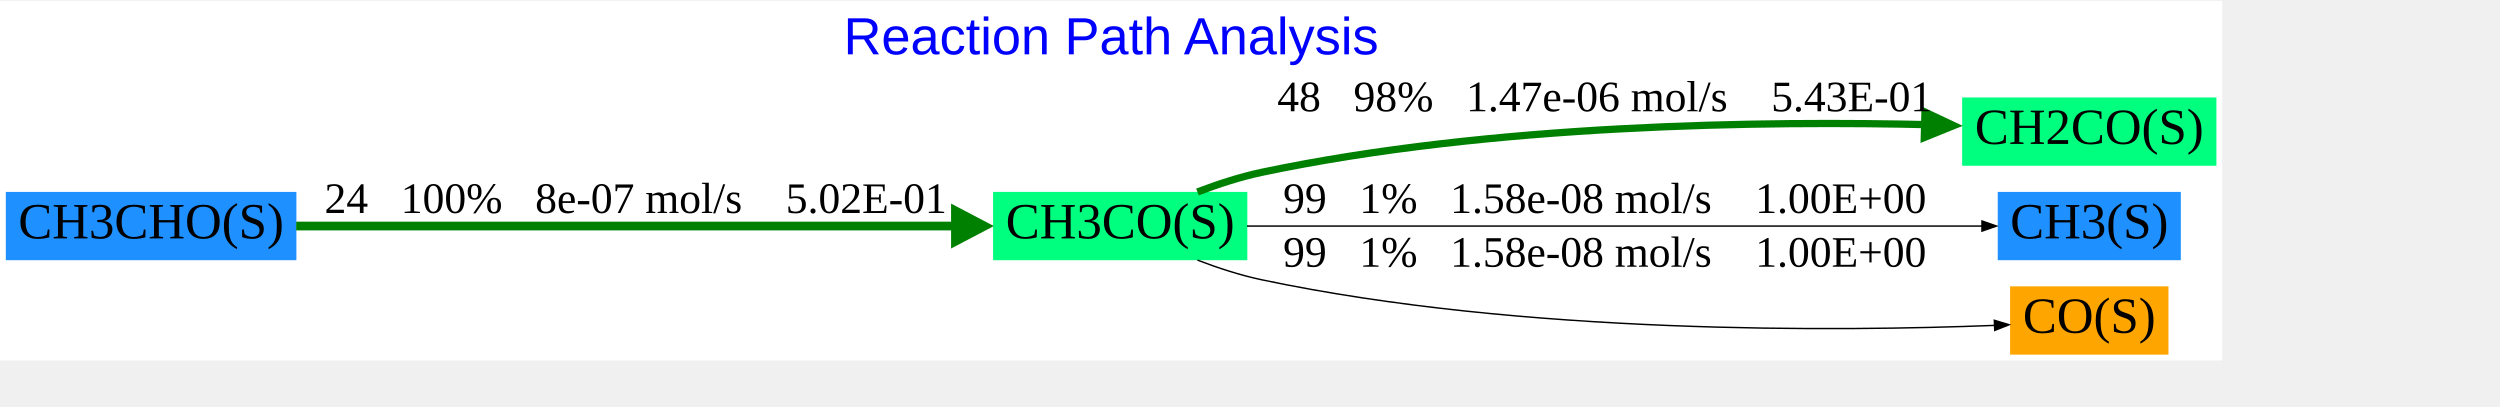
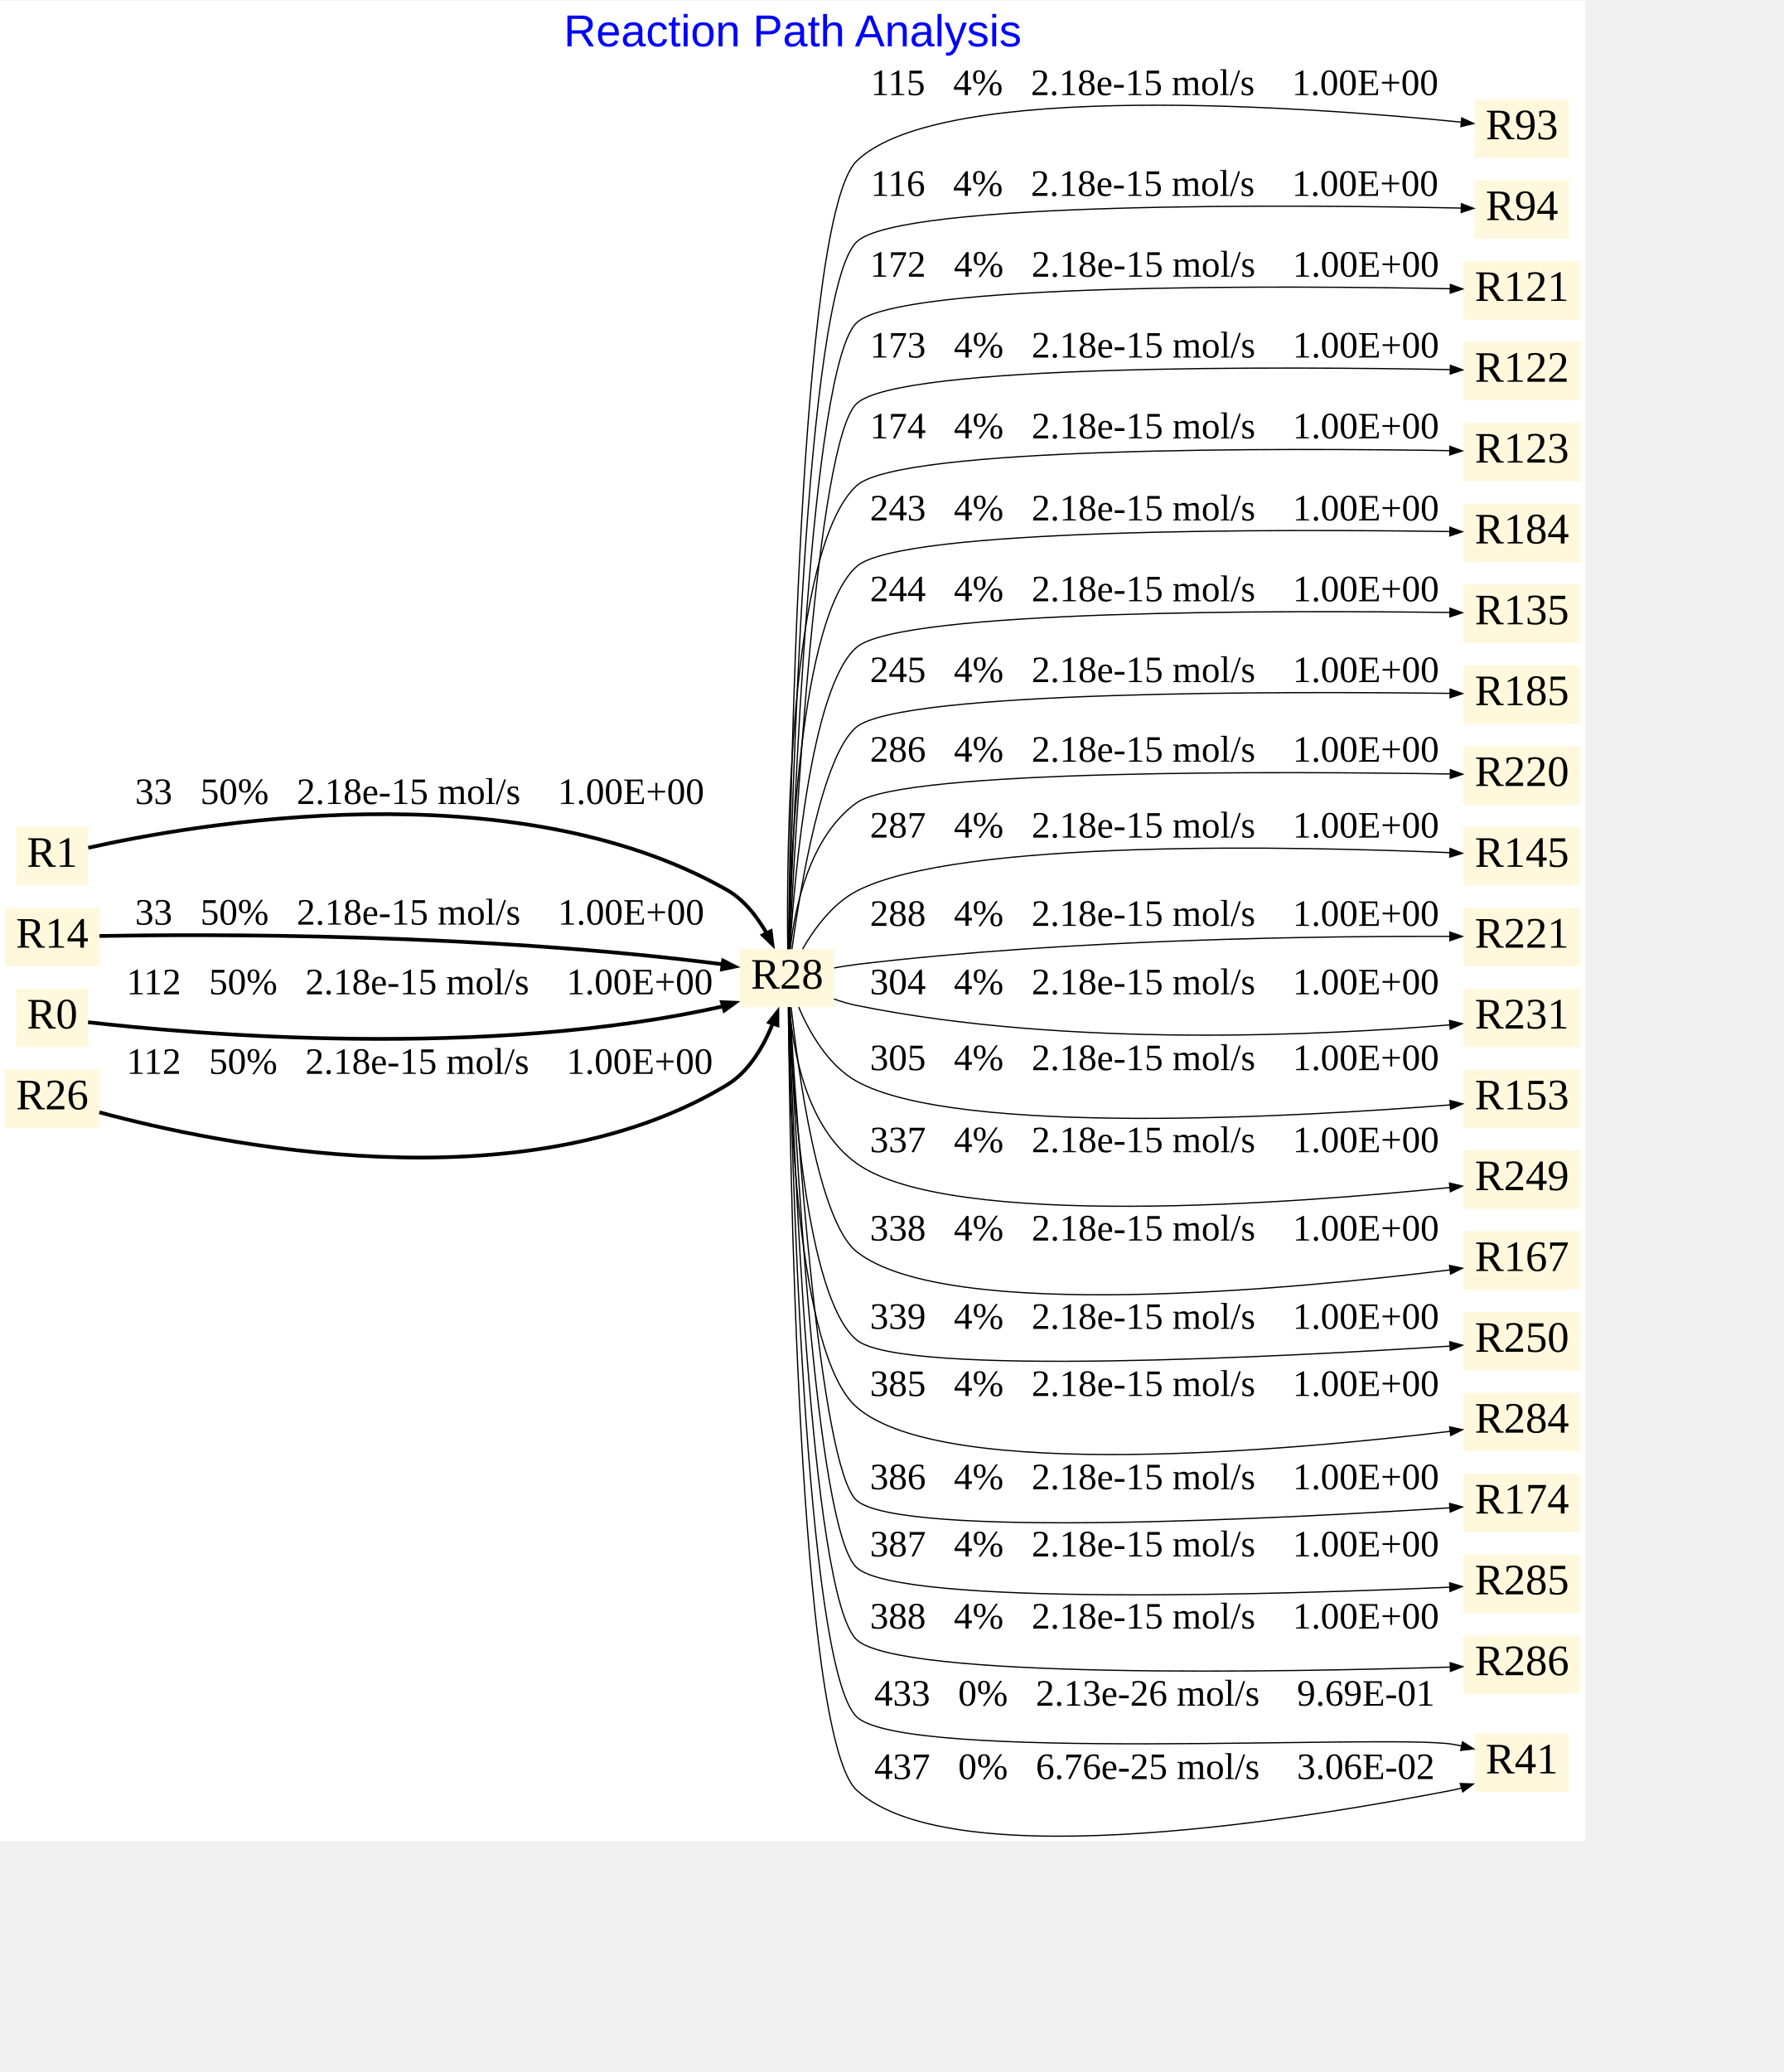
- <svg xmlns="http://www.w3.org/2000/svg" xmlns:xlink="http://www.w3.org/1999/xlink" width="640pt" height="104pt" viewBox="0.00 0.00 720.00 116.51">
-   <g id="graph0" class="graph" transform="scale(0.418437 0.418437) rotate(0) translate(4 243.5)">
-     <polygon fill="white" stroke="none" points="-4,4 -4,-243.5 1525.5,-243.5 1525.5,4 -4,4" />
-     <text text-anchor="middle" x="760.75" y="-206.7" font-family="Arial" font-size="36.00" fill="blue">Reaction Path Analysis</text>
+ <svg xmlns="http://www.w3.org/2000/svg" xmlns:xlink="http://www.w3.org/1999/xlink" width="551pt" height="640pt" viewBox="0.00 0.00 620.23 720.00">
+   <g id="graph0" class="graph" transform="scale(0.432407 0.432407) rotate(0) translate(4 1476.09)">
+     <polygon fill="white" stroke="none" points="-4,4 -4,-1476.09 1271,-1476.09 1271,4 -4,4" />
+     <text text-anchor="middle" x="633.5" y="-1439.29" font-family="Arial" font-size="36.00" fill="blue">Reaction Path Analysis</text>
    <g id="node1" class="node">
      <g id="a_node1">
-         <a xlink:href="28.svg" xlink:title="CH3CO(S)">
-           <polygon fill="springgreen" stroke="none" points="854.5,-112 679.5,-112 679.5,-65 854.5,-65 854.5,-112" />
-           <text text-anchor="middle" x="767" y="-80" font-family="Times New Roman,serif" font-size="35.00">CH3CO(S)</text>
-         </a>
-       </g>
+         <a xlink:href="28.svg" xlink:title="R28">
+           <polygon fill="cornsilk" stroke="none" points="667,-713.59 591,-713.59 591,-666.59 667,-666.59 667,-713.59" />
+           <text text-anchor="middle" x="629" y="-681.59" font-family="Times New Roman,serif" font-size="35.00">R28</text>
+         </a>
+       </g>
+     </g>
+     <g id="node6" class="node">
+       <g id="a_node6">
+         <a xlink:href="93.svg" xlink:title="R93">
+           <polygon fill="cornsilk" stroke="none" points="1258,-1396.59 1182,-1396.59 1182,-1349.59 1258,-1349.59 1258,-1396.59" />
+           <text text-anchor="middle" x="1220" y="-1364.59" font-family="Times New Roman,serif" font-size="35.00">R93</text>
+         </a>
+       </g>
+     </g>
+     <g id="edge5" class="edge">
+       <path fill="none" stroke="black" d="M630.18,-713.56C631.25,-825.58 638.53,-1302.21 685,-1347.09 753.32,-1413.06 1053.66,-1390.17 1171.41,-1378.33" />
+       <polygon fill="black" stroke="black" points="1171.63,-1381.73 1181.22,-1377.23 1170.91,-1374.76 1171.63,-1381.73" />
+       <text text-anchor="middle" x="924.5" y="-1400.09" font-family="Times New Roman,serif" font-size="30.00">   115   4%   2.18e-15 mol/s    1.00E+00</text>
+     </g>
+     <g id="node7" class="node">
+       <g id="a_node7">
+         <a xlink:href="94.svg" xlink:title="R94">
+           <polygon fill="cornsilk" stroke="none" points="1258,-1331.59 1182,-1331.59 1182,-1284.59 1258,-1284.59 1258,-1331.59" />
+           <text text-anchor="middle" x="1220" y="-1299.59" font-family="Times New Roman,serif" font-size="35.00">R94</text>
+         </a>
+       </g>
+     </g>
+     <g id="edge6" class="edge">
+       <path fill="none" stroke="black" d="M630.4,-713.3C632.43,-817.9 643.19,-1242.08 685,-1282.09 719.7,-1315.3 1047.43,-1311.8 1171.62,-1309.24" />
+       <polygon fill="black" stroke="black" points="1171.37,-1312.73 1181.29,-1309.02 1171.22,-1305.73 1171.37,-1312.73" />
+       <text text-anchor="middle" x="924.5" y="-1319.09" font-family="Times New Roman,serif" font-size="30.00">   116   4%   2.18e-15 mol/s    1.00E+00</text>
+     </g>
+     <g id="node8" class="node">
+       <g id="a_node8">
+         <a xlink:href="121.svg" xlink:title="R121">
+           <polygon fill="cornsilk" stroke="none" points="1267,-1266.59 1173,-1266.59 1173,-1219.59 1267,-1219.59 1267,-1266.59" />
+           <text text-anchor="middle" x="1220" y="-1234.59" font-family="Times New Roman,serif" font-size="35.00">R121</text>
+         </a>
+       </g>
+     </g>
+     <g id="edge7" class="edge">
+       <path fill="none" stroke="black" d="M630.68,-713.32C633.76,-810.62 647.87,-1181.96 685,-1217.09 719.07,-1249.32 1032.18,-1246.86 1162.5,-1244.4" />
+       <polygon fill="black" stroke="black" points="1162.49,-1247.88 1172.42,-1244.19 1162.35,-1240.88 1162.49,-1247.88" />
+       <text text-anchor="middle" x="924.5" y="-1254.09" font-family="Times New Roman,serif" font-size="30.00">   172   4%   2.18e-15 mol/s    1.00E+00</text>
+     </g>
+     <g id="node9" class="node">
+       <g id="a_node9">
+         <a xlink:href="122.svg" xlink:title="R122">
+           <polygon fill="cornsilk" stroke="none" points="1267,-1201.59 1173,-1201.59 1173,-1154.59 1267,-1154.59 1267,-1201.59" />
+           <text text-anchor="middle" x="1220" y="-1169.59" font-family="Times New Roman,serif" font-size="35.00">R122</text>
+         </a>
+       </g>
+     </g>
+     <g id="edge8" class="edge">
+       <path fill="none" stroke="black" d="M631.04,-713.43C635.28,-803.09 652.55,-1121.82 685,-1152.09 719.3,-1184.07 1032.28,-1181.76 1162.53,-1179.37" />
+       <polygon fill="black" stroke="black" points="1162.51,-1182.85 1172.44,-1179.16 1162.38,-1175.85 1162.51,-1182.85" />
+       <text text-anchor="middle" x="924.5" y="-1189.09" font-family="Times New Roman,serif" font-size="30.00">   173   4%   2.18e-15 mol/s    1.00E+00</text>
+     </g>
+     <g id="node10" class="node">
+       <g id="a_node10">
+         <a xlink:href="123.svg" xlink:title="R123">
+           <polygon fill="cornsilk" stroke="none" points="1267,-1136.59 1173,-1136.59 1173,-1089.59 1267,-1089.59 1267,-1136.59" />
+           <text text-anchor="middle" x="1220" y="-1104.59" font-family="Times New Roman,serif" font-size="35.00">R123</text>
+         </a>
+       </g>
+     </g>
+     <g id="edge9" class="edge">
+       <path fill="none" stroke="black" d="M629.55,-713.43C628.58,-790.63 629.98,-1035.68 685,-1086.09 719.54,-1117.73 1031.65,-1116.26 1162.1,-1114.22" />
+       <polygon fill="black" stroke="black" points="1162.09,-1117.71 1172.03,-1114.04 1161.97,-1110.71 1162.09,-1117.71" />
+       <text text-anchor="middle" x="924.5" y="-1124.09" font-family="Times New Roman,serif" font-size="30.00">   174   4%   2.18e-15 mol/s    1.00E+00</text>
+     </g>
+     <g id="node11" class="node">
+       <g id="a_node11">
+         <a xlink:href="184.svg" xlink:title="R184">
+           <polygon fill="cornsilk" stroke="none" points="1267,-1071.59 1173,-1071.59 1173,-1024.59 1267,-1024.59 1267,-1071.59" />
+           <text text-anchor="middle" x="1220" y="-1039.59" font-family="Times New Roman,serif" font-size="35.00">R184</text>
+         </a>
+       </g>
+     </g>
+     <g id="edge10" class="edge">
+       <path fill="none" stroke="black" d="M630.25,-713.38C631.51,-781.85 639.14,-980.18 685,-1021.09 719.96,-1052.27 1031.83,-1051.06 1162.15,-1049.16" />
+       <polygon fill="black" stroke="black" points="1162.13,-1052.64 1172.08,-1048.99 1162.02,-1045.65 1162.13,-1052.64" />
+       <text text-anchor="middle" x="924.5" y="-1058.09" font-family="Times New Roman,serif" font-size="30.00">   243   4%   2.18e-15 mol/s    1.00E+00</text>
+     </g>
+     <g id="node12" class="node">
+       <g id="a_node12">
+         <a xlink:href="135.svg" xlink:title="R135">
+           <polygon fill="cornsilk" stroke="none" points="1267,-1006.59 1173,-1006.59 1173,-959.59 1267,-959.59 1267,-1006.59" />
+           <text text-anchor="middle" x="1220" y="-974.59" font-family="Times New Roman,serif" font-size="35.00">R135</text>
+         </a>
+       </g>
+     </g>
+     <g id="edge11" class="edge">
+       <path fill="none" stroke="black" d="M631.28,-713.38C635.05,-772.24 648.21,-924.55 685,-956.09 720.57,-986.58 1032.08,-985.77 1162.24,-984.07" />
+       <polygon fill="black" stroke="black" points="1162.19,-987.55 1172.14,-983.92 1162.1,-980.55 1162.19,-987.55" />
+       <text text-anchor="middle" x="924.5" y="-993.09" font-family="Times New Roman,serif" font-size="30.00">   244   4%   2.18e-15 mol/s    1.00E+00</text>
+     </g>
+     <g id="node13" class="node">
+       <g id="a_node13">
+         <a xlink:href="185.svg" xlink:title="R185">
+           <polygon fill="cornsilk" stroke="none" points="1267,-941.59 1173,-941.59 1173,-894.59 1267,-894.59 1267,-941.59" />
+           <text text-anchor="middle" x="1220" y="-909.59" font-family="Times New Roman,serif" font-size="35.00">R185</text>
+         </a>
+       </g>
+     </g>
+     <g id="edge12" class="edge">
+       <path fill="none" stroke="black" d="M632.92,-713.39C639.48,-761.59 657.02,-869.61 685,-892.09 721.52,-921.43 1032.48,-920.66 1162.36,-919.03" />
+       <polygon fill="black" stroke="black" points="1162.29,-922.52 1172.25,-918.88 1162.2,-915.52 1162.29,-922.52" />
+       <text text-anchor="middle" x="924.5" y="-928.09" font-family="Times New Roman,serif" font-size="30.00">   245   4%   2.18e-15 mol/s    1.00E+00</text>
+     </g>
+     <g id="node14" class="node">
+       <g id="a_node14">
+         <a xlink:href="220.svg" xlink:title="R220">
+           <polygon fill="cornsilk" stroke="none" points="1267,-876.59 1173,-876.59 1173,-829.59 1267,-829.59 1267,-876.59" />
+           <text text-anchor="middle" x="1220" y="-844.59" font-family="Times New Roman,serif" font-size="35.00">R220</text>
+         </a>
+       </g>
+     </g>
+     <g id="edge13" class="edge">
+       <path fill="none" stroke="black" d="M631.57,-713.54C635.15,-746.04 646.83,-803.84 685,-831.09 723.11,-858.3 1033.16,-856.27 1162.58,-854.2" />
+       <polygon fill="black" stroke="black" points="1162.48,-857.69 1172.42,-854.02 1162.36,-850.69 1162.48,-857.69" />
+       <text text-anchor="middle" x="924.5" y="-864.09" font-family="Times New Roman,serif" font-size="30.00">   286   4%   2.18e-15 mol/s    1.00E+00</text>
+     </g>
+     <g id="node15" class="node">
+       <g id="a_node15">
+         <a xlink:href="145.svg" xlink:title="R145">
+           <polygon fill="cornsilk" stroke="none" points="1267,-811.59 1173,-811.59 1173,-764.59 1267,-764.59 1267,-811.59" />
+           <text text-anchor="middle" x="1220" y="-779.59" font-family="Times New Roman,serif" font-size="35.00">R145</text>
+         </a>
+       </g>
+     </g>
+     <g id="edge14" class="edge">
+       <path fill="none" stroke="black" d="M641.42,-713.36C650.73,-729.55 665.52,-749.98 685,-760.09 766.71,-802.48 1042.27,-796 1162.31,-790.92" />
+       <polygon fill="black" stroke="black" points="1162.25,-794.38 1172.09,-790.45 1161.95,-787.39 1162.25,-794.38" />
+       <text text-anchor="middle" x="924.5" y="-803.09" font-family="Times New Roman,serif" font-size="30.00">   287   4%   2.18e-15 mol/s    1.00E+00</text>
+     </g>
+     <g id="node16" class="node">
+       <g id="a_node16">
+         <a xlink:href="221.svg" xlink:title="R221">
+           <polygon fill="cornsilk" stroke="none" points="1267,-746.59 1173,-746.59 1173,-699.59 1267,-699.59 1267,-746.59" />
+           <text text-anchor="middle" x="1220" y="-714.59" font-family="Times New Roman,serif" font-size="35.00">R221</text>
+         </a>
+       </g>
+     </g>
+     <g id="edge15" class="edge">
+       <path fill="none" stroke="black" d="M666.85,-698.28C672.89,-699.39 679.1,-700.38 685,-701.09 857.98,-721.82 1064.48,-723.98 1162.28,-723.65" />
+       <polygon fill="black" stroke="black" points="1162.11,-727.15 1172.09,-723.6 1162.08,-720.15 1162.11,-727.15" />
+       <text text-anchor="middle" x="924.5" y="-732.09" font-family="Times New Roman,serif" font-size="30.00">   288   4%   2.18e-15 mol/s    1.00E+00</text>
+     </g>
+     <g id="node17" class="node">
+       <g id="a_node17">
+         <a xlink:href="231.svg" xlink:title="R231">
+           <polygon fill="cornsilk" stroke="none" points="1267,-681.59 1173,-681.59 1173,-634.59 1267,-634.59 1267,-681.59" />
+           <text text-anchor="middle" x="1220" y="-649.59" font-family="Times New Roman,serif" font-size="35.00">R231</text>
+         </a>
+       </g>
+     </g>
+     <g id="edge16" class="edge">
+       <path fill="none" stroke="black" d="M666.72,-673.3C672.72,-671.17 678.95,-669.31 685,-668.09 855.86,-633.52 1063.77,-644.33 1162.16,-652.51" />
+       <polygon fill="black" stroke="black" points="1161.77,-656.08 1172.04,-653.44 1162.37,-649.1 1161.77,-656.08" />
+       <text text-anchor="middle" x="924.5" y="-677.09" font-family="Times New Roman,serif" font-size="30.00">   304   4%   2.18e-15 mol/s    1.00E+00</text>
+     </g>
+     <g id="node18" class="node">
+       <g id="a_node18">
+         <a xlink:href="153.svg" xlink:title="R153">
+           <polygon fill="cornsilk" stroke="none" points="1267,-616.59 1173,-616.59 1173,-569.59 1267,-569.59 1267,-616.59" />
+           <text text-anchor="middle" x="1220" y="-584.59" font-family="Times New Roman,serif" font-size="35.00">R153</text>
+         </a>
+       </g>
+     </g>
+     <g id="edge17" class="edge">
+       <path fill="none" stroke="black" d="M638.31,-666.82C646.74,-647.05 661.86,-619.9 685,-607.09 765.54,-562.47 1042.37,-578.64 1162.56,-588.15" />
+       <polygon fill="black" stroke="black" points="1162.1,-591.7 1172.35,-589.01 1162.66,-584.72 1162.1,-591.7" />
+       <text text-anchor="middle" x="924.5" y="-616.09" font-family="Times New Roman,serif" font-size="30.00">   305   4%   2.18e-15 mol/s    1.00E+00</text>
+     </g>
+     <g id="node19" class="node">
+       <g id="a_node19">
+         <a xlink:href="249.svg" xlink:title="R249">
+           <polygon fill="cornsilk" stroke="none" points="1267,-551.59 1173,-551.59 1173,-504.59 1267,-504.59 1267,-551.59" />
+           <text text-anchor="middle" x="1220" y="-519.59" font-family="Times New Roman,serif" font-size="35.00">R249</text>
+         </a>
+       </g>
+     </g>
+     <g id="edge18" class="edge">
+       <path fill="none" stroke="black" d="M630.94,-666.69C633.72,-632.58 644.4,-570.12 685,-541.09 759.98,-487.47 1040.52,-509.29 1162.15,-521.71" />
+       <polygon fill="black" stroke="black" points="1161.76,-525.3 1172.07,-522.85 1162.49,-518.33 1161.76,-525.3" />
+       <text text-anchor="middle" x="924.5" y="-550.09" font-family="Times New Roman,serif" font-size="30.00">   337   4%   2.18e-15 mol/s    1.00E+00</text>
+     </g>
+     <g id="node20" class="node">
+       <g id="a_node20">
+         <a xlink:href="167.svg" xlink:title="R167">
+           <polygon fill="cornsilk" stroke="none" points="1267,-486.59 1173,-486.59 1173,-439.59 1267,-439.59 1267,-486.59" />
+           <text text-anchor="middle" x="1220" y="-454.59" font-family="Times New Roman,serif" font-size="35.00">R167</text>
+         </a>
+       </g>
+     </g>
+     <g id="edge19" class="edge">
+       <path fill="none" stroke="black" d="M632.31,-666.62C637.92,-615.05 654.13,-494.52 685,-470.09 757.43,-412.77 1040.56,-440.43 1162.56,-455.51" />
+       <polygon fill="black" stroke="black" points="1161.8,-459.07 1172.16,-456.84 1162.67,-452.13 1161.8,-459.07" />
+       <text text-anchor="middle" x="924.5" y="-479.09" font-family="Times New Roman,serif" font-size="30.00">   338   4%   2.18e-15 mol/s    1.00E+00</text>
+     </g>
+     <g id="node21" class="node">
+       <g id="a_node21">
+         <a xlink:href="250.svg" xlink:title="R250">
+           <polygon fill="cornsilk" stroke="none" points="1267,-421.59 1173,-421.59 1173,-374.59 1267,-374.59 1267,-421.59" />
+           <text text-anchor="middle" x="1220" y="-389.59" font-family="Times New Roman,serif" font-size="35.00">R250</text>
+         </a>
+       </g>
+     </g>
+     <g id="edge20" class="edge">
+       <path fill="none" stroke="black" d="M630.74,-666.84C633.26,-604 643.86,-433.25 685,-399.09 721,-369.2 1032.26,-385.83 1162.29,-394.19" />
+       <polygon fill="black" stroke="black" points="1161.98,-397.75 1172.19,-394.9 1162.44,-390.76 1161.98,-397.75" />
+       <text text-anchor="middle" x="924.5" y="-408.09" font-family="Times New Roman,serif" font-size="30.00">   339   4%   2.18e-15 mol/s    1.00E+00</text>
+     </g>
+     <g id="node22" class="node">
+       <g id="a_node22">
+         <a xlink:href="284.svg" xlink:title="R284">
+           <polygon fill="cornsilk" stroke="none" points="1267,-356.59 1173,-356.59 1173,-309.59 1267,-309.59 1267,-356.59" />
+           <text text-anchor="middle" x="1220" y="-324.59" font-family="Times New Roman,serif" font-size="35.00">R284</text>
+         </a>
+       </g>
+     </g>
+     <g id="edge21" class="edge">
+       <path fill="none" stroke="black" d="M630.02,-666.76C630.63,-596.22 636.56,-387.36 685,-345.09 754.68,-284.27 1040,-310.95 1162.59,-325.69" />
+       <polygon fill="black" stroke="black" points="1161.89,-329.25 1172.24,-326.99 1162.74,-322.3 1161.89,-329.25" />
+       <text text-anchor="middle" x="924.5" y="-354.09" font-family="Times New Roman,serif" font-size="30.00">   385   4%   2.18e-15 mol/s    1.00E+00</text>
+     </g>
+     <g id="node23" class="node">
+       <g id="a_node23">
+         <a xlink:href="174.svg" xlink:title="R174">
+           <polygon fill="cornsilk" stroke="none" points="1267,-291.59 1173,-291.59 1173,-244.59 1267,-244.59 1267,-291.59" />
+           <text text-anchor="middle" x="1220" y="-259.59" font-family="Times New Roman,serif" font-size="35.00">R174</text>
+         </a>
+       </g>
+     </g>
+     <g id="edge22" class="edge">
+       <path fill="none" stroke="black" d="M631.29,-666.82C636.19,-582.52 654.93,-296.58 685,-270.09 720.11,-239.16 1031.89,-255.76 1162.17,-264.17" />
+       <polygon fill="black" stroke="black" points="1161.89,-267.72 1172.09,-264.88 1162.34,-260.74 1161.89,-267.72" />
+       <text text-anchor="middle" x="924.5" y="-279.09" font-family="Times New Roman,serif" font-size="30.00">   386   4%   2.18e-15 mol/s    1.00E+00</text>
+     </g>
+     <g id="node24" class="node">
+       <g id="a_node24">
+         <a xlink:href="285.svg" xlink:title="R285">
+           <polygon fill="cornsilk" stroke="none" points="1267,-226.59 1173,-226.59 1173,-179.59 1267,-179.59 1267,-226.59" />
+           <text text-anchor="middle" x="1220" y="-194.59" font-family="Times New Roman,serif" font-size="35.00">R285</text>
+         </a>
+       </g>
+     </g>
+     <g id="edge23" class="edge">
+       <path fill="none" stroke="black" d="M630.95,-666.74C634.88,-575.53 651.31,-246.84 685,-216.09 719.57,-184.54 1031.66,-194.66 1162.1,-200.35" />
+       <polygon fill="black" stroke="black" points="1161.89,-203.89 1172.03,-200.84 1162.2,-196.9 1161.89,-203.89" />
+       <text text-anchor="middle" x="924.5" y="-225.09" font-family="Times New Roman,serif" font-size="30.00">   387   4%   2.18e-15 mol/s    1.00E+00</text>
+     </g>
+     <g id="node25" class="node">
+       <g id="a_node25">
+         <a xlink:href="286.svg" xlink:title="R286">
+           <polygon fill="cornsilk" stroke="none" points="1267,-161.59 1173,-161.59 1173,-114.59 1267,-114.59 1267,-161.59" />
+           <text text-anchor="middle" x="1220" y="-129.59" font-family="Times New Roman,serif" font-size="35.00">R286</text>
+         </a>
+       </g>
+     </g>
+     <g id="edge24" class="edge">
+       <path fill="none" stroke="black" d="M630.65,-666.63C633.62,-568.36 647.34,-193.35 685,-158.09 719.22,-126.05 1032.24,-132.13 1162.52,-136.11" />
+       <polygon fill="black" stroke="black" points="1162.33,-139.64 1172.43,-136.46 1162.55,-132.64 1162.33,-139.64" />
+       <text text-anchor="middle" x="924.5" y="-167.09" font-family="Times New Roman,serif" font-size="30.00">   388   4%   2.18e-15 mol/s    1.00E+00</text>
+     </g>
+     <g id="node26" class="node">
+       <g id="a_node26">
+         <a xlink:href="41.svg" xlink:title="R41">
+           <polygon fill="cornsilk" stroke="none" points="1258,-82.59 1182,-82.59 1182,-35.59 1258,-35.59 1258,-82.59" />
+           <text text-anchor="middle" x="1220" y="-50.59" font-family="Times New Roman,serif" font-size="35.00">R41</text>
+         </a>
+       </g>
+     </g>
+     <g id="edge25" class="edge">
+       <path fill="none" stroke="black" d="M630.39,-666.79C632.38,-561.83 643,-136.18 685,-96.09 723.54,-59.3 1111.37,-82.37 1164,-74.09 1166.52,-73.69 1169.08,-73.22 1171.66,-72.7" />
+       <polygon fill="black" stroke="black" points="1172.28,-75.93 1181.26,-70.31 1170.74,-69.1 1172.28,-75.93" />
+       <text text-anchor="middle" x="924.5" y="-105.09" font-family="Times New Roman,serif" font-size="30.00">   433   0%   2.13e-26 mol/s    9.69E-01</text>
+     </g>
+     <g id="edge26" class="edge">
+       <path fill="none" stroke="black" d="M630.14,-666.71C631.06,-555.15 637.73,-80.54 685,-37.09 763.36,34.95 1059.48,-16.96 1164,-37.09 1166.51,-37.57 1169.06,-38.17 1171.6,-38.85" />
+       <polygon fill="black" stroke="black" points="1170.41,-42.46 1181,-42.09 1172.5,-35.78 1170.41,-42.46" />
+       <text text-anchor="middle" x="924.5" y="-46.09" font-family="Times New Roman,serif" font-size="30.00">   437   0%   6.76e-25 mol/s    3.06E-02</text>
+     </g>
+     <g id="node2" class="node">
+       <g id="a_node2">
+         <a xlink:href="1.svg" xlink:title="R1">
+           <polygon fill="cornsilk" stroke="none" points="67,-811.59 9,-811.59 9,-764.59 67,-764.59 67,-811.59" />
+           <text text-anchor="middle" x="38" y="-779.59" font-family="Times New Roman,serif" font-size="35.00">R1</text>
+         </a>
+       </g>
+     </g>
+     <g id="edge1" class="edge">
+       <path fill="none" stroke="black" stroke-width="3" d="M67,-794.89C151.28,-813.74 407.5,-859.11 580.5,-761.09 595.49,-752.59 606.66,-737.18 614.39,-722.89" />
+       <polygon fill="black" stroke="black" stroke-width="3" points="615.86,-727.78 617.19,-717.27 609.59,-724.65 615.86,-727.78" />
+       <text text-anchor="middle" x="333.5" y="-830.09" font-family="Times New Roman,serif" font-size="30.00">   33   50%   2.18e-15 mol/s    1.00E+00</text>
    </g>
    <g id="node3" class="node">
      <g id="a_node3">
-         <a xlink:href="31.svg" xlink:title="CH2CO(S)">
-           <polygon fill="springgreen" stroke="none" points="1521.5,-177 1346.5,-177 1346.5,-130 1521.5,-130 1521.5,-177" />
-           <text text-anchor="middle" x="1434" y="-145" font-family="Times New Roman,serif" font-size="35.00">CH2CO(S)</text>
+         <a xlink:href="14.svg" xlink:title="R14">
+           <polygon fill="cornsilk" stroke="none" points="76,-746.59 0,-746.59 0,-699.59 76,-699.59 76,-746.59" />
+           <text text-anchor="middle" x="38" y="-714.59" font-family="Times New Roman,serif" font-size="35.00">R14</text>
        </a>
      </g>
    </g>
    <g id="edge2" class="edge">
-       <path fill="none" stroke="green" stroke-width="5" d="M820.18,-111.95C834.29,-117.34 849.75,-122.39 864.5,-125.5 1022.66,-158.83 1210.8,-161 1326.04,-158.22" />
-       <polygon fill="green" stroke="green" stroke-width="5" points="1320.93,-166.95 1340.68,-157.65 1320.45,-149.45 1320.93,-166.95" />
-       <text text-anchor="middle" x="1100.5" y="-167.5" font-family="Times New Roman,serif" font-size="30.00">   48   98%   1.47e-06 mol/s    5.43E-01</text>
+       <path fill="none" stroke="black" stroke-width="3" d="M75.98,-723.96C162.3,-725.48 383.95,-726.46 580.24,-700.79" />
+       <polygon fill="black" stroke="black" stroke-width="3" points="577.59,-704.14 587.04,-699.35 576.67,-697.21 577.59,-704.14" />
+       <text text-anchor="middle" x="333.5" y="-733.09" font-family="Times New Roman,serif" font-size="30.00">   33   50%   2.18e-15 mol/s    1.00E+00</text>
    </g>
    <g id="node4" class="node">
      <g id="a_node4">
-         <a xlink:href="55.svg" xlink:title="CH3(S)">
-           <polygon fill="dodgerblue" stroke="none" points="1497,-112 1371,-112 1371,-65 1497,-65 1497,-112" />
-           <text text-anchor="middle" x="1434" y="-80" font-family="Times New Roman,serif" font-size="35.00">CH3(S)</text>
+         <a xlink:href="0.svg" xlink:title="R0">
+           <polygon fill="cornsilk" stroke="none" points="67,-681.59 9,-681.59 9,-634.59 67,-634.59 67,-681.59" />
+           <text text-anchor="middle" x="38" y="-649.59" font-family="Times New Roman,serif" font-size="35.00">R0</text>
        </a>
      </g>
    </g>
    <g id="edge3" class="edge">
-       <path fill="none" stroke="black" d="M854.26,-88.5C986.45,-88.5 1236.77,-88.5 1360.31,-88.5" />
-       <polygon fill="black" stroke="black" points="1360.14,-92 1370.14,-88.5 1360.14,-85 1360.14,-92" />
-       <text text-anchor="middle" x="1100.5" y="-97.5" font-family="Times New Roman,serif" font-size="30.00">   99   1%   1.58e-08 mol/s    1.00E+00</text>
+       <path fill="none" stroke="black" stroke-width="3" d="M66.82,-654.62C147.54,-645.4 388.3,-623.87 580.5,-668.09 580.61,-668.11 580.72,-668.14 580.83,-668.17" />
+       <polygon fill="black" stroke="black" stroke-width="3" points="576.6,-670.75 587.18,-670.27 578.61,-664.04 576.6,-670.75" />
+       <text text-anchor="middle" x="333.5" y="-677.09" font-family="Times New Roman,serif" font-size="30.00">   112   50%   2.18e-15 mol/s    1.00E+00</text>
    </g>
    <g id="node5" class="node">
      <g id="a_node5">
-         <a xlink:href="54.svg" xlink:title="CO(S)">
-           <polygon fill="orange" stroke="none" points="1488.5,-47 1379.5,-47 1379.5,0 1488.5,0 1488.5,-47" />
-           <text text-anchor="middle" x="1434" y="-15" font-family="Times New Roman,serif" font-size="35.00">CO(S)</text>
+         <a xlink:href="26.svg" xlink:title="R26">
+           <polygon fill="cornsilk" stroke="none" points="76,-616.59 0,-616.59 0,-569.59 76,-569.59 76,-616.59" />
+           <text text-anchor="middle" x="38" y="-584.59" font-family="Times New Roman,serif" font-size="35.00">R26</text>
        </a>
      </g>
    </g>
    <g id="edge4" class="edge">
-       <path fill="none" stroke="black" d="M820.18,-65.05C834.29,-59.66 849.75,-54.61 864.5,-51.5 1044.27,-13.62 1262.78,-15.99 1368.93,-20.13" />
-       <polygon fill="black" stroke="black" points="1368.64,-23.66 1378.78,-20.57 1368.93,-16.67 1368.64,-23.66" />
-       <text text-anchor="middle" x="1100.5" y="-60.5" font-family="Times New Roman,serif" font-size="30.00">   99   1%   1.58e-08 mol/s    1.00E+00</text>
-     </g>
-     <g id="node2" class="node">
-       <g id="a_node2">
-         <a xlink:href="27.svg" xlink:title="CH3CHO(S)">
-           <polygon fill="dodgerblue" stroke="none" points="200,-112 0,-112 0,-65 200,-65 200,-112" />
-           <text text-anchor="middle" x="100" y="-80" font-family="Times New Roman,serif" font-size="35.00">CH3CHO(S)</text>
-         </a>
-       </g>
-     </g>
-     <g id="edge1" class="edge">
-       <path fill="none" stroke="green" stroke-width="6" d="M199.84,-88.5C322.84,-88.5 532.1,-88.5 658.85,-88.5" />
-       <polygon fill="green" stroke="green" stroke-width="6" points="653.6,-99 673.6,-88.5 653.6,-78 653.6,-99" />
-       <text text-anchor="middle" x="433.5" y="-97.5" font-family="Times New Roman,serif" font-size="30.00">   24   100%   8e-07 mol/s    5.02E-01</text>
+       <path fill="none" stroke="black" stroke-width="3" d="M75.94,-582.18C168.73,-557.08 415.89,-504.69 580.5,-604.09 599.51,-615.57 611.47,-637.61 618.63,-656.5" />
+       <polygon fill="black" stroke="black" stroke-width="3" points="614.64,-654.57 621.22,-662.87 621.26,-652.28 614.64,-654.57" />
+       <text text-anchor="middle" x="333.5" y="-613.09" font-family="Times New Roman,serif" font-size="30.00">   112   50%   2.18e-15 mol/s    1.00E+00</text>
    </g>
  </g>
</svg>
